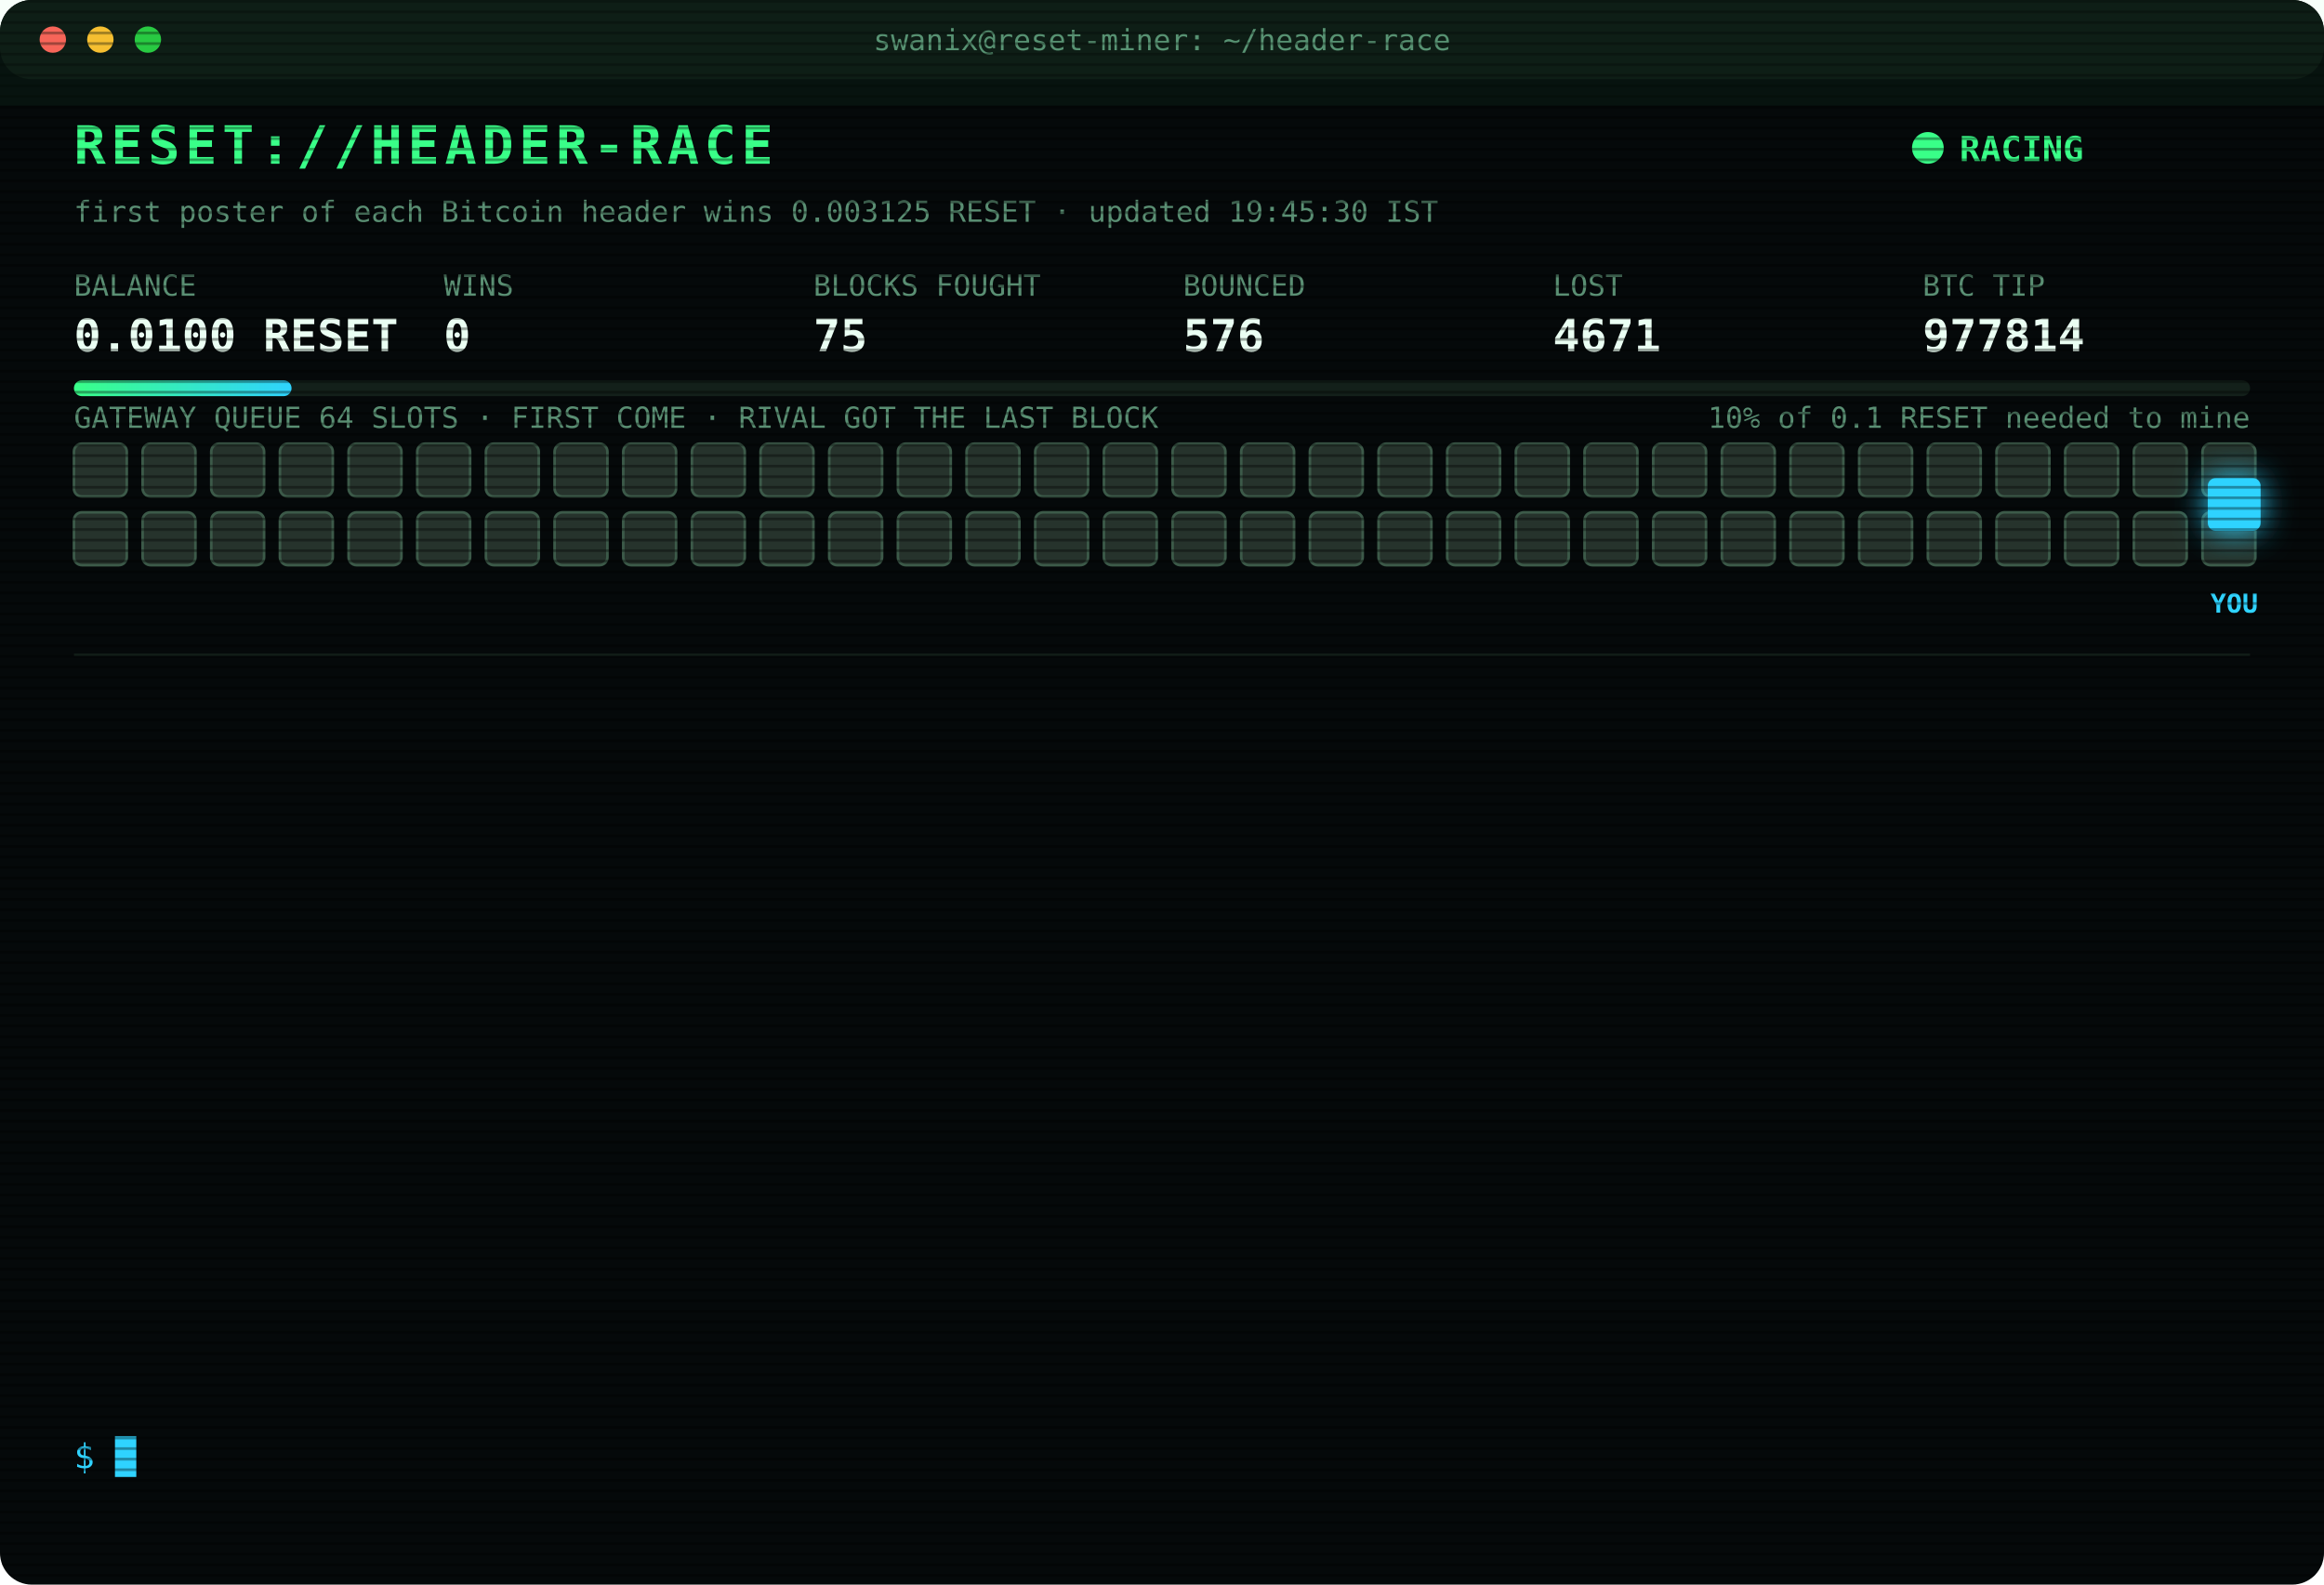
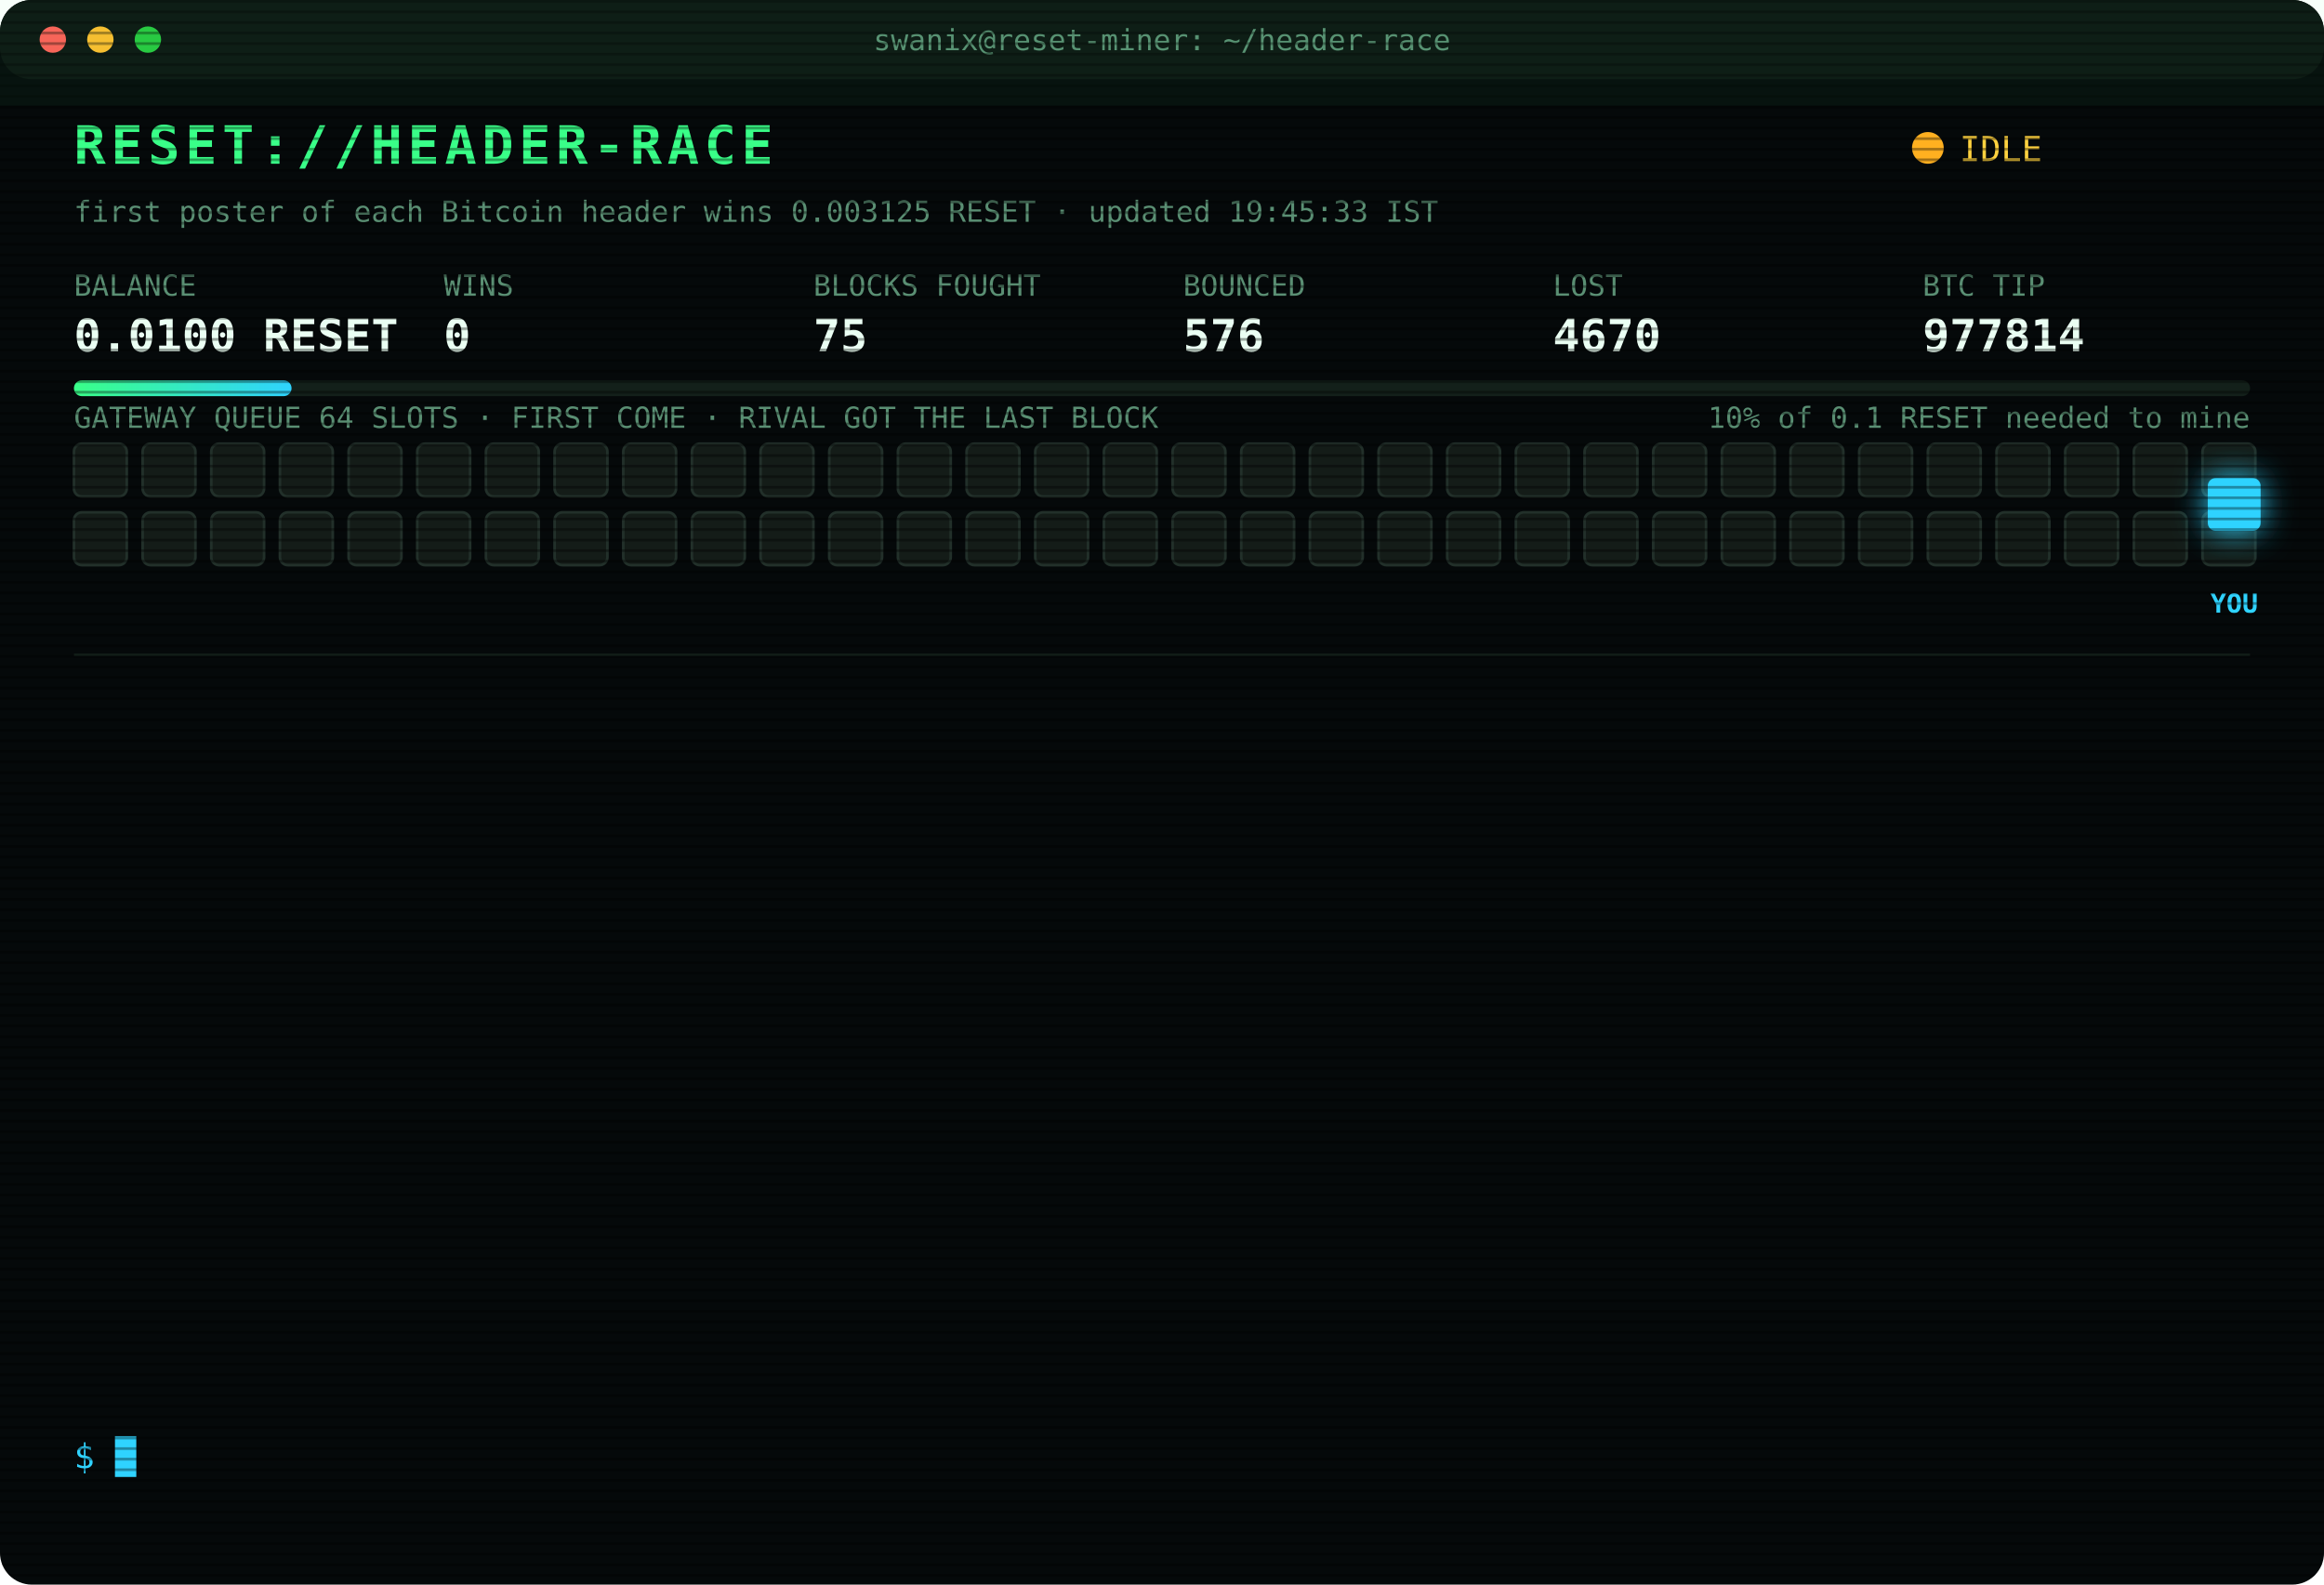
<svg xmlns="http://www.w3.org/2000/svg" width="880" height="600" viewBox="0 0 880 600" font-family="ui-monospace,SFMono-Regular,Menlo,Consolas,monospace">
  <style>
text{font-size:13px;fill:#7CFFB2}
.title{font-size:20px;font-weight:700;fill:#39FF88;letter-spacing:2px;animation:glitch 3s infinite steps(1)}
.sub{fill:#2fd3ff}.k{fill:#5a8f73;font-size:11px}.v{font-size:17px;font-weight:700;fill:#eafff3}
.ts{fill:#3f6b56}.boot{fill:#2fd3ff}.dim{fill:#5a8f73}.bad{fill:#ff4d6d}.warn{fill:#ffd23f}.mag{fill:#ff5cf0}.win{fill:#39FF88;font-weight:700}
.tag{font-size:10px;fill:#2fd3ff;font-weight:700}
.rival{fill:#26332c;stroke:#3c5a49;animation:jam 1.2s infinite alternate}
.idle{fill:#141c18;stroke:#22302a;animation:breathe 4s infinite}
.me{fill:#2fd3ff;filter:drop-shadow(0 0 6px #2fd3ff)}
.hover{animation:nudge 1.1s infinite ease-in-out}.bounce{animation:kick 1.4s infinite}
.ln{opacity:0;animation:in .4s forwards}
.cur{animation:blink 1s infinite steps(1)}
.scan{animation:scan 6s infinite linear}
.led{animation:blink 1.4s infinite}
@keyframes in{from{opacity:0;transform:translateX(-6px)}to{opacity:1;transform:none}}
@keyframes blink{50%{opacity:0}}
@keyframes jam{to{fill:#33463b}}
@keyframes breathe{50%{opacity:.4}}
@keyframes nudge{50%{transform:translateX(-10px)}}
@keyframes kick{0%,100%{transform:none}30%{transform:translateX(-14px)}55%{transform:translateX(10px) translateY(-6px)}}
@keyframes glitch{0%,92%{transform:none}93%{transform:translateX(2px);fill:#ff4d6d}95%{transform:translateX(-2px);fill:#2fd3ff}97%{transform:none}}
@keyframes scan{from{transform:translateY(-40px)}to{transform:translateY(600px)}}
</style>
  <defs>
    <pattern id="sl" width="4" height="4" patternUnits="userSpaceOnUse">
      <rect width="4" height="1" fill="#000" opacity=".35" />
    </pattern>
    <linearGradient id="bar">
      <stop offset="0" stop-color="#39FF88" />
      <stop offset="1" stop-color="#2fd3ff" />
    </linearGradient>
  </defs>
  <rect width="880" height="600" rx="12" fill="#05090a" />
  <rect width="880" height="30" rx="12" fill="#0d1512" />
  <circle cx="20" cy="15" r="5" fill="#ff5f57" />
  <circle cx="38" cy="15" r="5" fill="#febc2e" />
  <circle cx="56" cy="15" r="5" fill="#28c840" />
  <text x="440" y="19" text-anchor="middle" class="k">swanix@reset-miner: ~/header-race</text>
  <text x="28" y="62" class="title">RESET://HEADER-RACE</text>
-   <circle class="led" cx="730" cy="56" r="6" fill="#39FF88" />
-   <text x="742" y="61" class="win">RACING</text>
-   <text x="28" y="84" class="k">first poster of each Bitcoin header wins 0.003125 RESET · updated 19:45:30 IST</text>
+   <circle class="led" cx="730" cy="56" r="6" fill="#ffb020" />
+   <text x="742" y="61" class="warn">IDLE</text>
+   <text x="28" y="84" class="k">first poster of each Bitcoin header wins 0.003125 RESET · updated 19:45:33 IST</text>
  <text x="28" y="112" class="k">BALANCE</text>
  <text x="28" y="133" class="v">0.0100 RESET</text>
  <text x="168" y="112" class="k">WINS</text>
  <text x="168" y="133" class="v">0</text>
  <text x="308" y="112" class="k">BLOCKS FOUGHT</text>
  <text x="308" y="133" class="v">75</text>
  <text x="448" y="112" class="k">BOUNCED</text>
  <text x="448" y="133" class="v">576</text>
  <text x="588" y="112" class="k">LOST</text>
-   <text x="588" y="133" class="v">4671</text>
+   <text x="588" y="133" class="v">4670</text>
  <text x="728" y="112" class="k">BTC TIP</text>
  <text x="728" y="133" class="v">977814</text>
  <rect x="28" y="144" width="824" height="6" rx="3" fill="#13201a" />
  <rect x="28" y="144" width="82.4" height="6" rx="3" fill="url(#bar)" />
  <text x="852" y="162" text-anchor="end" class="k">10% of 0.1 RESET needed to mine</text>
  <text x="28" y="162" class="k">GATEWAY QUEUE 64 SLOTS · FIRST COME · RIVAL GOT THE LAST BLOCK</text>
-   <rect class="rival" x="28" y="168" width="20" height="20" rx="3" style="animation-delay:0.00s" />
-   <rect class="rival" x="54" y="168" width="20" height="20" rx="3" style="animation-delay:0.05s" />
-   <rect class="rival" x="80" y="168" width="20" height="20" rx="3" style="animation-delay:0.10s" />
-   <rect class="rival" x="106" y="168" width="20" height="20" rx="3" style="animation-delay:0.15s" />
-   <rect class="rival" x="132" y="168" width="20" height="20" rx="3" style="animation-delay:0.20s" />
-   <rect class="rival" x="158" y="168" width="20" height="20" rx="3" style="animation-delay:0.25s" />
-   <rect class="rival" x="184" y="168" width="20" height="20" rx="3" style="animation-delay:0.30s" />
-   <rect class="rival" x="210" y="168" width="20" height="20" rx="3" style="animation-delay:0.35s" />
-   <rect class="rival" x="236" y="168" width="20" height="20" rx="3" style="animation-delay:0.40s" />
-   <rect class="rival" x="262" y="168" width="20" height="20" rx="3" style="animation-delay:0.45s" />
-   <rect class="rival" x="288" y="168" width="20" height="20" rx="3" style="animation-delay:0.50s" />
-   <rect class="rival" x="314" y="168" width="20" height="20" rx="3" style="animation-delay:0.55s" />
-   <rect class="rival" x="340" y="168" width="20" height="20" rx="3" style="animation-delay:0.60s" />
-   <rect class="rival" x="366" y="168" width="20" height="20" rx="3" style="animation-delay:0.65s" />
-   <rect class="rival" x="392" y="168" width="20" height="20" rx="3" style="animation-delay:0.70s" />
-   <rect class="rival" x="418" y="168" width="20" height="20" rx="3" style="animation-delay:0.75s" />
-   <rect class="rival" x="444" y="168" width="20" height="20" rx="3" style="animation-delay:0.80s" />
-   <rect class="rival" x="470" y="168" width="20" height="20" rx="3" style="animation-delay:0.85s" />
-   <rect class="rival" x="496" y="168" width="20" height="20" rx="3" style="animation-delay:0.90s" />
-   <rect class="rival" x="522" y="168" width="20" height="20" rx="3" style="animation-delay:0.95s" />
-   <rect class="rival" x="548" y="168" width="20" height="20" rx="3" style="animation-delay:1.00s" />
-   <rect class="rival" x="574" y="168" width="20" height="20" rx="3" style="animation-delay:1.05s" />
-   <rect class="rival" x="600" y="168" width="20" height="20" rx="3" style="animation-delay:1.10s" />
-   <rect class="rival" x="626" y="168" width="20" height="20" rx="3" style="animation-delay:1.15s" />
-   <rect class="rival" x="652" y="168" width="20" height="20" rx="3" style="animation-delay:1.20s" />
-   <rect class="rival" x="678" y="168" width="20" height="20" rx="3" style="animation-delay:1.25s" />
-   <rect class="rival" x="704" y="168" width="20" height="20" rx="3" style="animation-delay:1.30s" />
-   <rect class="rival" x="730" y="168" width="20" height="20" rx="3" style="animation-delay:1.35s" />
-   <rect class="rival" x="756" y="168" width="20" height="20" rx="3" style="animation-delay:1.40s" />
-   <rect class="rival" x="782" y="168" width="20" height="20" rx="3" style="animation-delay:1.45s" />
-   <rect class="rival" x="808" y="168" width="20" height="20" rx="3" style="animation-delay:1.50s" />
-   <rect class="rival" x="834" y="168" width="20" height="20" rx="3" style="animation-delay:1.55s" />
-   <rect class="rival" x="28" y="194" width="20" height="20" rx="3" style="animation-delay:1.60s" />
-   <rect class="rival" x="54" y="194" width="20" height="20" rx="3" style="animation-delay:1.65s" />
-   <rect class="rival" x="80" y="194" width="20" height="20" rx="3" style="animation-delay:1.70s" />
-   <rect class="rival" x="106" y="194" width="20" height="20" rx="3" style="animation-delay:1.75s" />
-   <rect class="rival" x="132" y="194" width="20" height="20" rx="3" style="animation-delay:1.80s" />
-   <rect class="rival" x="158" y="194" width="20" height="20" rx="3" style="animation-delay:1.85s" />
-   <rect class="rival" x="184" y="194" width="20" height="20" rx="3" style="animation-delay:1.90s" />
-   <rect class="rival" x="210" y="194" width="20" height="20" rx="3" style="animation-delay:1.95s" />
-   <rect class="rival" x="236" y="194" width="20" height="20" rx="3" style="animation-delay:2.00s" />
-   <rect class="rival" x="262" y="194" width="20" height="20" rx="3" style="animation-delay:2.05s" />
-   <rect class="rival" x="288" y="194" width="20" height="20" rx="3" style="animation-delay:2.10s" />
-   <rect class="rival" x="314" y="194" width="20" height="20" rx="3" style="animation-delay:2.15s" />
-   <rect class="rival" x="340" y="194" width="20" height="20" rx="3" style="animation-delay:2.20s" />
-   <rect class="rival" x="366" y="194" width="20" height="20" rx="3" style="animation-delay:2.25s" />
-   <rect class="rival" x="392" y="194" width="20" height="20" rx="3" style="animation-delay:2.30s" />
-   <rect class="rival" x="418" y="194" width="20" height="20" rx="3" style="animation-delay:2.35s" />
-   <rect class="rival" x="444" y="194" width="20" height="20" rx="3" style="animation-delay:2.40s" />
-   <rect class="rival" x="470" y="194" width="20" height="20" rx="3" style="animation-delay:2.45s" />
-   <rect class="rival" x="496" y="194" width="20" height="20" rx="3" style="animation-delay:2.50s" />
-   <rect class="rival" x="522" y="194" width="20" height="20" rx="3" style="animation-delay:2.55s" />
-   <rect class="rival" x="548" y="194" width="20" height="20" rx="3" style="animation-delay:2.60s" />
-   <rect class="rival" x="574" y="194" width="20" height="20" rx="3" style="animation-delay:2.65s" />
-   <rect class="rival" x="600" y="194" width="20" height="20" rx="3" style="animation-delay:2.70s" />
-   <rect class="rival" x="626" y="194" width="20" height="20" rx="3" style="animation-delay:2.75s" />
-   <rect class="rival" x="652" y="194" width="20" height="20" rx="3" style="animation-delay:2.80s" />
-   <rect class="rival" x="678" y="194" width="20" height="20" rx="3" style="animation-delay:2.85s" />
-   <rect class="rival" x="704" y="194" width="20" height="20" rx="3" style="animation-delay:2.90s" />
-   <rect class="rival" x="730" y="194" width="20" height="20" rx="3" style="animation-delay:2.95s" />
-   <rect class="rival" x="756" y="194" width="20" height="20" rx="3" style="animation-delay:3.00s" />
-   <rect class="rival" x="782" y="194" width="20" height="20" rx="3" style="animation-delay:3.05s" />
-   <rect class="rival" x="808" y="194" width="20" height="20" rx="3" style="animation-delay:3.10s" />
-   <rect class="rival" x="834" y="194" width="20" height="20" rx="3" style="animation-delay:3.15s" />
+   <rect class="idle" x="28" y="168" width="20" height="20" rx="3" style="animation-delay:0.00s" />
+   <rect class="idle" x="54" y="168" width="20" height="20" rx="3" style="animation-delay:0.05s" />
+   <rect class="idle" x="80" y="168" width="20" height="20" rx="3" style="animation-delay:0.10s" />
+   <rect class="idle" x="106" y="168" width="20" height="20" rx="3" style="animation-delay:0.15s" />
+   <rect class="idle" x="132" y="168" width="20" height="20" rx="3" style="animation-delay:0.20s" />
+   <rect class="idle" x="158" y="168" width="20" height="20" rx="3" style="animation-delay:0.25s" />
+   <rect class="idle" x="184" y="168" width="20" height="20" rx="3" style="animation-delay:0.30s" />
+   <rect class="idle" x="210" y="168" width="20" height="20" rx="3" style="animation-delay:0.35s" />
+   <rect class="idle" x="236" y="168" width="20" height="20" rx="3" style="animation-delay:0.40s" />
+   <rect class="idle" x="262" y="168" width="20" height="20" rx="3" style="animation-delay:0.45s" />
+   <rect class="idle" x="288" y="168" width="20" height="20" rx="3" style="animation-delay:0.50s" />
+   <rect class="idle" x="314" y="168" width="20" height="20" rx="3" style="animation-delay:0.55s" />
+   <rect class="idle" x="340" y="168" width="20" height="20" rx="3" style="animation-delay:0.60s" />
+   <rect class="idle" x="366" y="168" width="20" height="20" rx="3" style="animation-delay:0.65s" />
+   <rect class="idle" x="392" y="168" width="20" height="20" rx="3" style="animation-delay:0.70s" />
+   <rect class="idle" x="418" y="168" width="20" height="20" rx="3" style="animation-delay:0.75s" />
+   <rect class="idle" x="444" y="168" width="20" height="20" rx="3" style="animation-delay:0.80s" />
+   <rect class="idle" x="470" y="168" width="20" height="20" rx="3" style="animation-delay:0.85s" />
+   <rect class="idle" x="496" y="168" width="20" height="20" rx="3" style="animation-delay:0.90s" />
+   <rect class="idle" x="522" y="168" width="20" height="20" rx="3" style="animation-delay:0.95s" />
+   <rect class="idle" x="548" y="168" width="20" height="20" rx="3" style="animation-delay:1.00s" />
+   <rect class="idle" x="574" y="168" width="20" height="20" rx="3" style="animation-delay:1.05s" />
+   <rect class="idle" x="600" y="168" width="20" height="20" rx="3" style="animation-delay:1.10s" />
+   <rect class="idle" x="626" y="168" width="20" height="20" rx="3" style="animation-delay:1.15s" />
+   <rect class="idle" x="652" y="168" width="20" height="20" rx="3" style="animation-delay:1.20s" />
+   <rect class="idle" x="678" y="168" width="20" height="20" rx="3" style="animation-delay:1.25s" />
+   <rect class="idle" x="704" y="168" width="20" height="20" rx="3" style="animation-delay:1.30s" />
+   <rect class="idle" x="730" y="168" width="20" height="20" rx="3" style="animation-delay:1.35s" />
+   <rect class="idle" x="756" y="168" width="20" height="20" rx="3" style="animation-delay:1.40s" />
+   <rect class="idle" x="782" y="168" width="20" height="20" rx="3" style="animation-delay:1.45s" />
+   <rect class="idle" x="808" y="168" width="20" height="20" rx="3" style="animation-delay:1.50s" />
+   <rect class="idle" x="834" y="168" width="20" height="20" rx="3" style="animation-delay:1.55s" />
+   <rect class="idle" x="28" y="194" width="20" height="20" rx="3" style="animation-delay:1.60s" />
+   <rect class="idle" x="54" y="194" width="20" height="20" rx="3" style="animation-delay:1.65s" />
+   <rect class="idle" x="80" y="194" width="20" height="20" rx="3" style="animation-delay:1.70s" />
+   <rect class="idle" x="106" y="194" width="20" height="20" rx="3" style="animation-delay:1.75s" />
+   <rect class="idle" x="132" y="194" width="20" height="20" rx="3" style="animation-delay:1.80s" />
+   <rect class="idle" x="158" y="194" width="20" height="20" rx="3" style="animation-delay:1.85s" />
+   <rect class="idle" x="184" y="194" width="20" height="20" rx="3" style="animation-delay:1.90s" />
+   <rect class="idle" x="210" y="194" width="20" height="20" rx="3" style="animation-delay:1.95s" />
+   <rect class="idle" x="236" y="194" width="20" height="20" rx="3" style="animation-delay:2.00s" />
+   <rect class="idle" x="262" y="194" width="20" height="20" rx="3" style="animation-delay:2.05s" />
+   <rect class="idle" x="288" y="194" width="20" height="20" rx="3" style="animation-delay:2.10s" />
+   <rect class="idle" x="314" y="194" width="20" height="20" rx="3" style="animation-delay:2.15s" />
+   <rect class="idle" x="340" y="194" width="20" height="20" rx="3" style="animation-delay:2.20s" />
+   <rect class="idle" x="366" y="194" width="20" height="20" rx="3" style="animation-delay:2.25s" />
+   <rect class="idle" x="392" y="194" width="20" height="20" rx="3" style="animation-delay:2.30s" />
+   <rect class="idle" x="418" y="194" width="20" height="20" rx="3" style="animation-delay:2.35s" />
+   <rect class="idle" x="444" y="194" width="20" height="20" rx="3" style="animation-delay:2.40s" />
+   <rect class="idle" x="470" y="194" width="20" height="20" rx="3" style="animation-delay:2.45s" />
+   <rect class="idle" x="496" y="194" width="20" height="20" rx="3" style="animation-delay:2.50s" />
+   <rect class="idle" x="522" y="194" width="20" height="20" rx="3" style="animation-delay:2.55s" />
+   <rect class="idle" x="548" y="194" width="20" height="20" rx="3" style="animation-delay:2.60s" />
+   <rect class="idle" x="574" y="194" width="20" height="20" rx="3" style="animation-delay:2.65s" />
+   <rect class="idle" x="600" y="194" width="20" height="20" rx="3" style="animation-delay:2.70s" />
+   <rect class="idle" x="626" y="194" width="20" height="20" rx="3" style="animation-delay:2.75s" />
+   <rect class="idle" x="652" y="194" width="20" height="20" rx="3" style="animation-delay:2.80s" />
+   <rect class="idle" x="678" y="194" width="20" height="20" rx="3" style="animation-delay:2.85s" />
+   <rect class="idle" x="704" y="194" width="20" height="20" rx="3" style="animation-delay:2.90s" />
+   <rect class="idle" x="730" y="194" width="20" height="20" rx="3" style="animation-delay:2.95s" />
+   <rect class="idle" x="756" y="194" width="20" height="20" rx="3" style="animation-delay:3.00s" />
+   <rect class="idle" x="782" y="194" width="20" height="20" rx="3" style="animation-delay:3.05s" />
+   <rect class="idle" x="808" y="194" width="20" height="20" rx="3" style="animation-delay:3.10s" />
+   <rect class="idle" x="834" y="194" width="20" height="20" rx="3" style="animation-delay:3.15s" />
  <g class="hover">
    <rect class="me" x="836" y="181" width="20" height="20" rx="3" />
    <text class="tag" x="846" y="232" text-anchor="middle">YOU</text>
  </g>
  <line x1="28" x2="852" y1="248" y2="248" stroke="#13201a" />
  <g class="ln" style="animation-delay:0.40s">
    <text x="28" y="270" class="ts">17:15:38</text>
    <text x="104" y="270" class="boot">[BOOT] racer v3 online · 3 feeds · stint 340m</text>
  </g>
  <g class="ln" style="animation-delay:0.65s">
    <text x="28" y="292" class="ts">17:17:31</text>
    <text x="104" y="292" class="bad">[LOST] #977801 taken by a rival miner</text>
  </g>
  <g class="ln" style="animation-delay:0.90s">
    <text x="28" y="314" class="ts">17:21:14</text>
    <text x="104" y="314" class="bad">[LOST] #977802 taken by a rival miner</text>
  </g>
  <g class="ln" style="animation-delay:1.15s">
    <text x="28" y="336" class="ts">17:28:31</text>
    <text x="104" y="336" class="bad">[LOST] #977803 taken by a rival miner</text>
  </g>
  <g class="ln" style="animation-delay:1.40s">
    <text x="28" y="358" class="ts">17:44:08</text>
    <text x="104" y="358" class="bad">[LOST] #977804 taken by a rival miner</text>
  </g>
  <g class="ln" style="animation-delay:1.65s">
    <text x="28" y="380" class="ts">17:53:11</text>
    <text x="104" y="380" class="bad">[LOST] #977806 taken by a rival miner</text>
  </g>
  <g class="ln" style="animation-delay:1.90s">
    <text x="28" y="402" class="ts">18:06:18</text>
    <text x="104" y="402" class="bad">[LOST] #977807 taken by a rival miner</text>
  </g>
  <g class="ln" style="animation-delay:2.15s">
    <text x="28" y="424" class="ts">18:17:01</text>
    <text x="104" y="424" class="bad">[LOST] #977808 taken by a rival miner</text>
  </g>
  <g class="ln" style="animation-delay:2.40s">
    <text x="28" y="446" class="ts">18:18:55</text>
    <text x="104" y="446" class="bad">[LOST] #977809 taken by a rival miner</text>
  </g>
  <g class="ln" style="animation-delay:2.65s">
    <text x="28" y="468" class="ts">18:44:51</text>
    <text x="104" y="468" class="bad">[LOST] #977811 taken by a rival miner</text>
  </g>
  <g class="ln" style="animation-delay:2.90s">
    <text x="28" y="490" class="ts">18:50:09</text>
    <text x="104" y="490" class="bad">[LOST] #977812 taken by a rival miner</text>
  </g>
  <g class="ln" style="animation-delay:3.15s">
    <text x="28" y="512" class="ts">19:22:01</text>
    <text x="104" y="512" class="bad">[LOST] #977813 taken by a rival miner</text>
  </g>
  <g class="ln" style="animation-delay:3.40s">
    <text x="28" y="534" class="ts">19:45:30</text>
    <text x="104" y="534" class="bad">[LOST] #977814 taken by a rival miner</text>
  </g>
  <text x="28" y="556" class="sub">$ <tspan class="cur">█</tspan>
  </text>
  <rect width="880" height="600" rx="12" fill="url(#sl)" pointer-events="none" />
  <rect class="scan" width="880" height="40" fill="#39FF88" opacity=".04" />
</svg>
